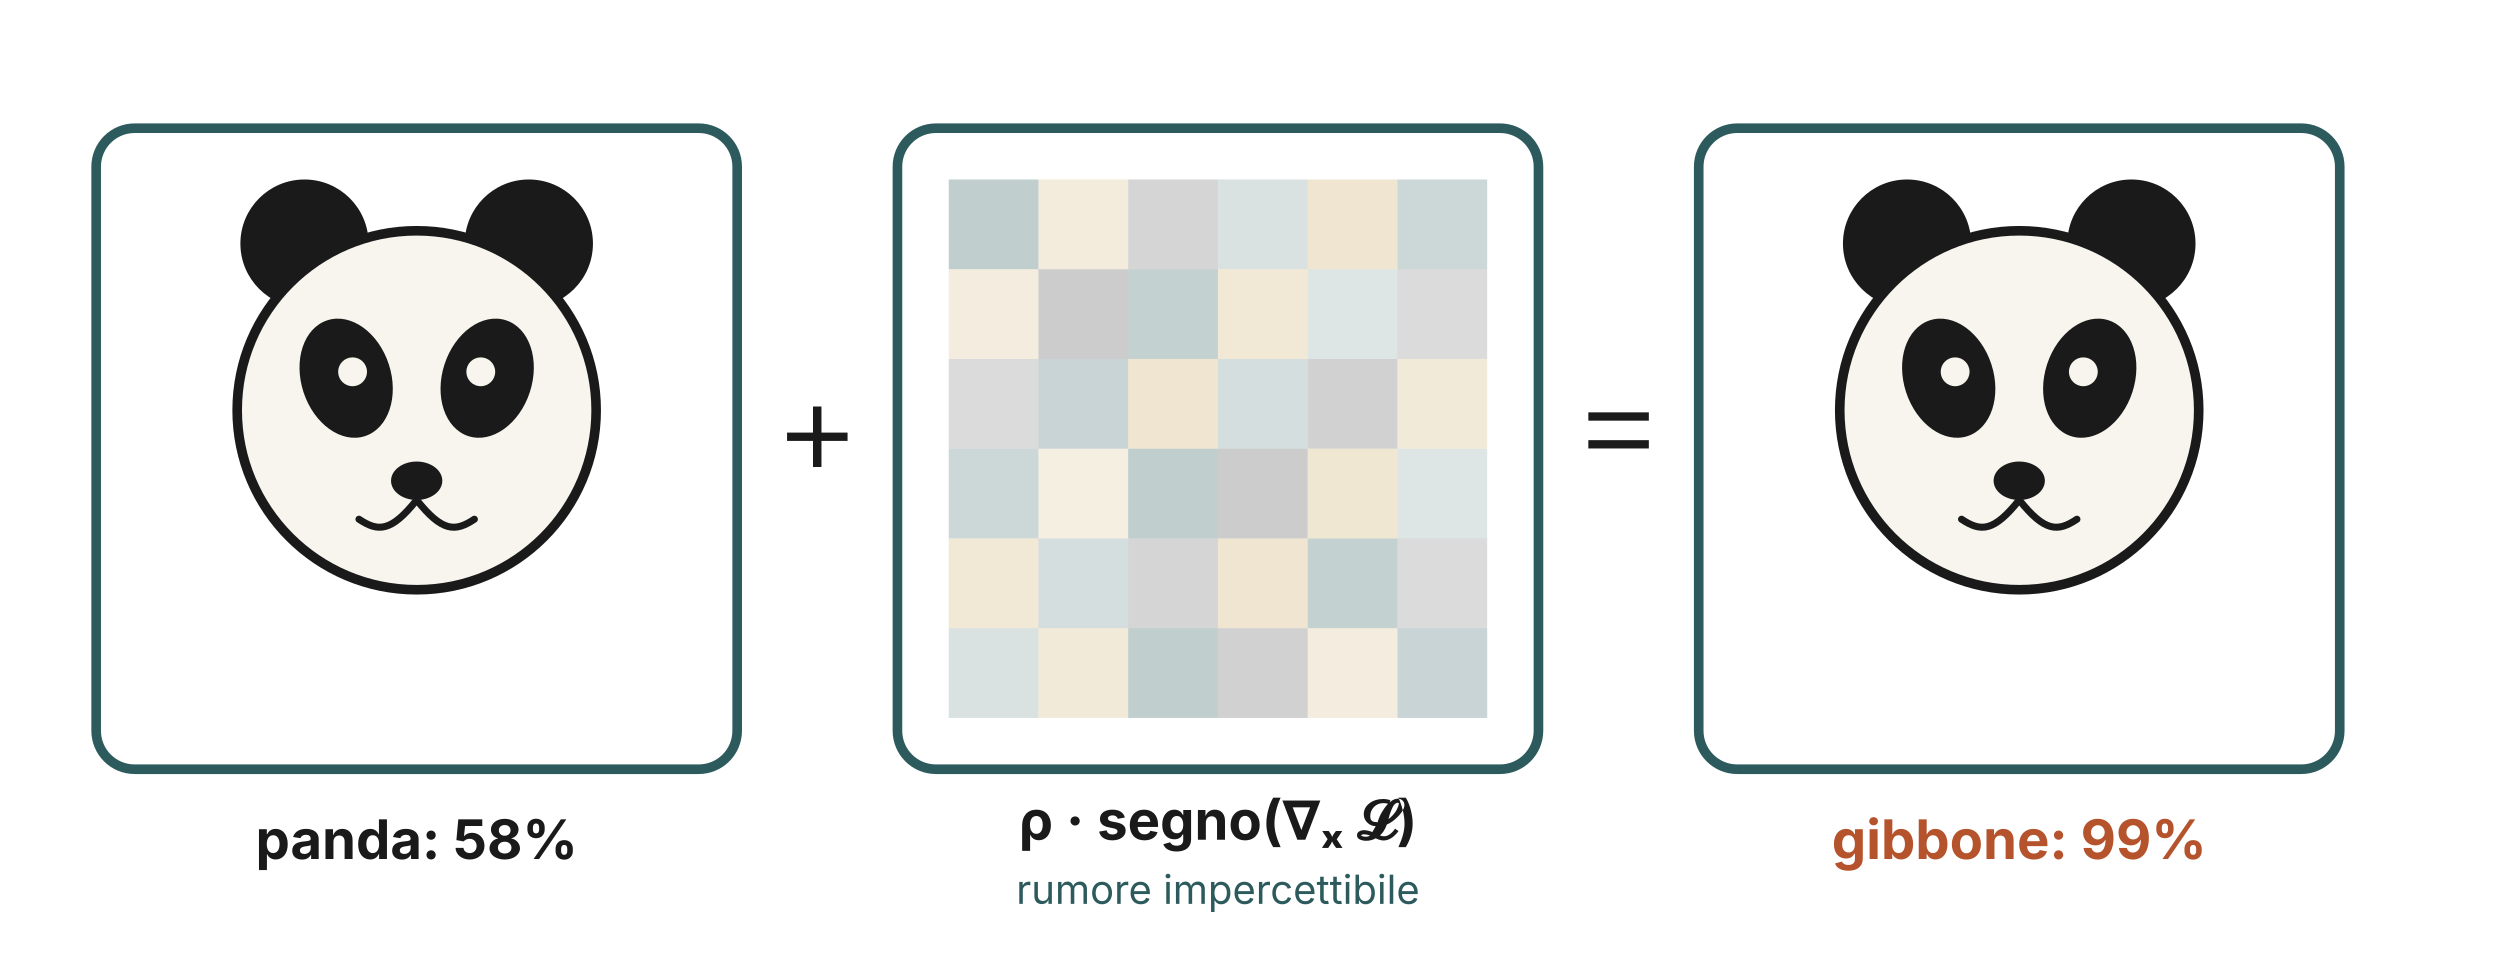
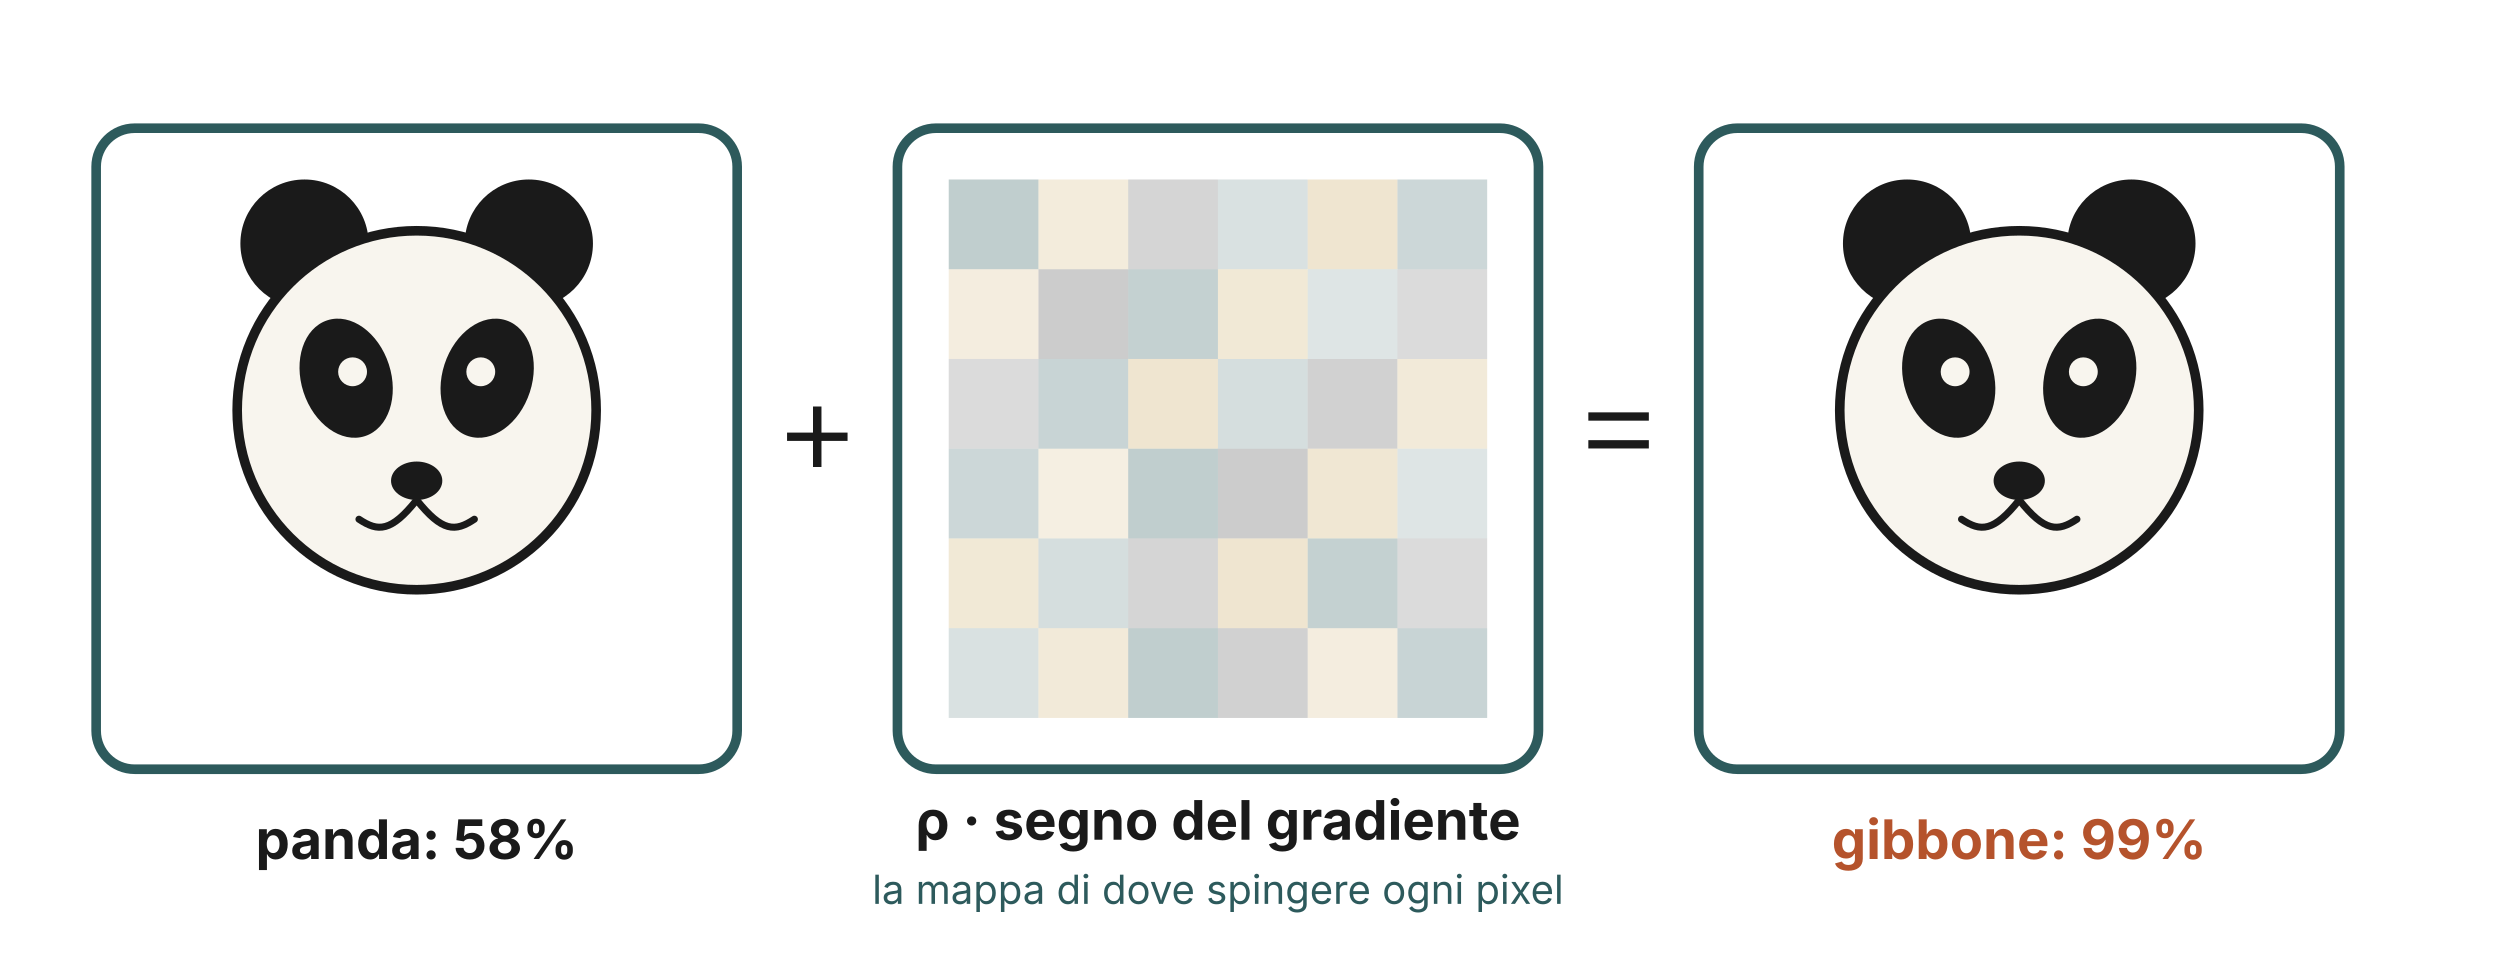
- <svg xmlns="http://www.w3.org/2000/svg" viewBox="0 0 780 300" role="img" aria-label="La ricetta di un esempio avversario in tre riquadri collegati da un piu e da un uguale. Nel primo riquadro una sagoma stilizzata di panda con l'etichetta panda 58 per cento. Nel secondo una griglia di rumore impercettibile con l'etichetta epsilon per il segno del gradiente della loss rispetto all'input. Nel terzo la stessa identica sagoma di panda, indistinguibile a occhio, con l'etichetta errata in terracotta gibbone 99 per cento.">
+ <svg xmlns="http://www.w3.org/2000/svg" viewBox="0 0 780 300" role="img" aria-label="La ricetta di un esempio avversario in tre riquadri collegati da un piu e da un uguale. Nel primo riquadro una sagoma stilizzata di panda con l'etichetta panda 58 per cento. Nel secondo una griglia di rumore impercettibile con l'etichetta rho per il segno del gradiente, cioe' la mappa di dove spingere ogni pixel. Nel terzo la stessa identica sagoma di panda, indistinguibile a occhio, con l'etichetta errata in terracotta gibbone 99 per cento.">
  <defs>
    <g id="panda">
      <circle cx="95" cy="76" r="20" fill="#1A1A1A" />
      <circle cx="165" cy="76" r="20" fill="#1A1A1A" />
      <circle cx="130" cy="128" r="56" fill="#F8F5EE" stroke="#1A1A1A" stroke-width="3" />
      <ellipse cx="108" cy="118" rx="14" ry="19" fill="#1A1A1A" transform="rotate(-18 108 118)" />
      <ellipse cx="152" cy="118" rx="14" ry="19" fill="#1A1A1A" transform="rotate(18 152 118)" />
      <circle cx="110" cy="116" r="4.5" fill="#F8F5EE" />
      <circle cx="150" cy="116" r="4.5" fill="#F8F5EE" />
      <ellipse cx="130" cy="150" rx="8" ry="6" fill="#1A1A1A" />
      <path d="M 130,156 C 122,166 118,166 112,162 M 130,156 C 138,166 142,166 148,162" fill="none" stroke="#1A1A1A" stroke-width="2.2" stroke-linecap="round" />
    </g>
  </defs>
  <style>
    .box   { fill:none; stroke:#2D5A5C; stroke-width:3; }
    .op    { font-family:Fraunces, Georgia, serif; font-size:44px; fill:#1A1A1A; text-anchor:middle; }
    .lbl   { font-family:Inter, system-ui, sans-serif; font-size:17px; font-weight:700; fill:#1A1A1A; text-anchor:middle; }
    .lblw  { font-family:Inter, system-ui, sans-serif; font-size:17px; font-weight:700; fill:#B5532C; text-anchor:middle; }
    .cap   { font-family:Inter, system-ui, sans-serif; font-size:12.5px; fill:#2D5A5C; text-anchor:middle; }
  </style>
  <rect class="box" x="30" y="40" width="200" height="200" rx="12" />
  <use href="#panda" x="0" y="0" />
  <text class="lbl" x="130" y="268">panda: 58%</text>
  <text class="op" x="255" y="152">+</text>
  <rect class="box" x="280" y="40" width="200" height="200" rx="12" />
  <g>
    <rect x="296" y="56" width="28" height="28" fill="#2D5A5C" fill-opacity="0.30" />
    <rect x="324" y="56" width="28" height="28" fill="#C9A961" fill-opacity="0.22" />
    <rect x="352" y="56" width="28" height="28" fill="#1A1A1A" fill-opacity="0.18" />
    <rect x="380" y="56" width="28" height="28" fill="#2D5A5C" fill-opacity="0.18" />
    <rect x="408" y="56" width="28" height="28" fill="#C9A961" fill-opacity="0.30" />
    <rect x="436" y="56" width="28" height="28" fill="#2D5A5C" fill-opacity="0.24" />
    <rect x="296" y="84" width="28" height="28" fill="#C9A961" fill-opacity="0.20" />
    <rect x="324" y="84" width="28" height="28" fill="#1A1A1A" fill-opacity="0.22" />
    <rect x="352" y="84" width="28" height="28" fill="#2D5A5C" fill-opacity="0.28" />
    <rect x="380" y="84" width="28" height="28" fill="#C9A961" fill-opacity="0.26" />
    <rect x="408" y="84" width="28" height="28" fill="#2D5A5C" fill-opacity="0.16" />
    <rect x="436" y="84" width="28" height="28" fill="#1A1A1A" fill-opacity="0.16" />
    <rect x="296" y="112" width="28" height="28" fill="#1A1A1A" fill-opacity="0.16" />
    <rect x="324" y="112" width="28" height="28" fill="#2D5A5C" fill-opacity="0.26" />
    <rect x="352" y="112" width="28" height="28" fill="#C9A961" fill-opacity="0.30" />
    <rect x="380" y="112" width="28" height="28" fill="#2D5A5C" fill-opacity="0.20" />
    <rect x="408" y="112" width="28" height="28" fill="#1A1A1A" fill-opacity="0.20" />
    <rect x="436" y="112" width="28" height="28" fill="#C9A961" fill-opacity="0.24" />
    <rect x="296" y="140" width="28" height="28" fill="#2D5A5C" fill-opacity="0.24" />
    <rect x="324" y="140" width="28" height="28" fill="#C9A961" fill-opacity="0.18" />
    <rect x="352" y="140" width="28" height="28" fill="#2D5A5C" fill-opacity="0.30" />
    <rect x="380" y="140" width="28" height="28" fill="#1A1A1A" fill-opacity="0.22" />
    <rect x="408" y="140" width="28" height="28" fill="#C9A961" fill-opacity="0.28" />
    <rect x="436" y="140" width="28" height="28" fill="#2D5A5C" fill-opacity="0.16" />
    <rect x="296" y="168" width="28" height="28" fill="#C9A961" fill-opacity="0.26" />
    <rect x="324" y="168" width="28" height="28" fill="#2D5A5C" fill-opacity="0.20" />
    <rect x="352" y="168" width="28" height="28" fill="#1A1A1A" fill-opacity="0.18" />
    <rect x="380" y="168" width="28" height="28" fill="#C9A961" fill-opacity="0.30" />
    <rect x="408" y="168" width="28" height="28" fill="#2D5A5C" fill-opacity="0.28" />
    <rect x="436" y="168" width="28" height="28" fill="#1A1A1A" fill-opacity="0.16" />
    <rect x="296" y="196" width="28" height="28" fill="#2D5A5C" fill-opacity="0.18" />
    <rect x="324" y="196" width="28" height="28" fill="#C9A961" fill-opacity="0.24" />
    <rect x="352" y="196" width="28" height="28" fill="#2D5A5C" fill-opacity="0.30" />
    <rect x="380" y="196" width="28" height="28" fill="#1A1A1A" fill-opacity="0.20" />
    <rect x="408" y="196" width="28" height="28" fill="#C9A961" fill-opacity="0.20" />
    <rect x="436" y="196" width="28" height="28" fill="#2D5A5C" fill-opacity="0.26" />
  </g>
-   <text class="lbl" x="380" y="262">ρ · segno(∇ₓ 𝓛)</text>
-   <text class="cap" x="380" y="282">rumore impercettibile</text>
+   <text class="lbl" x="380" y="262">ρ · segno del gradiente</text>
+   <text class="cap" x="380" y="282">la mappa di dove spingere ogni pixel</text>
  <text class="op" x="505" y="150">=</text>
  <rect class="box" x="530" y="40" width="200" height="200" rx="12" />
  <use href="#panda" x="500" y="0" />
  <text class="lblw" x="630" y="268">gibbone: 99%</text>
</svg>
